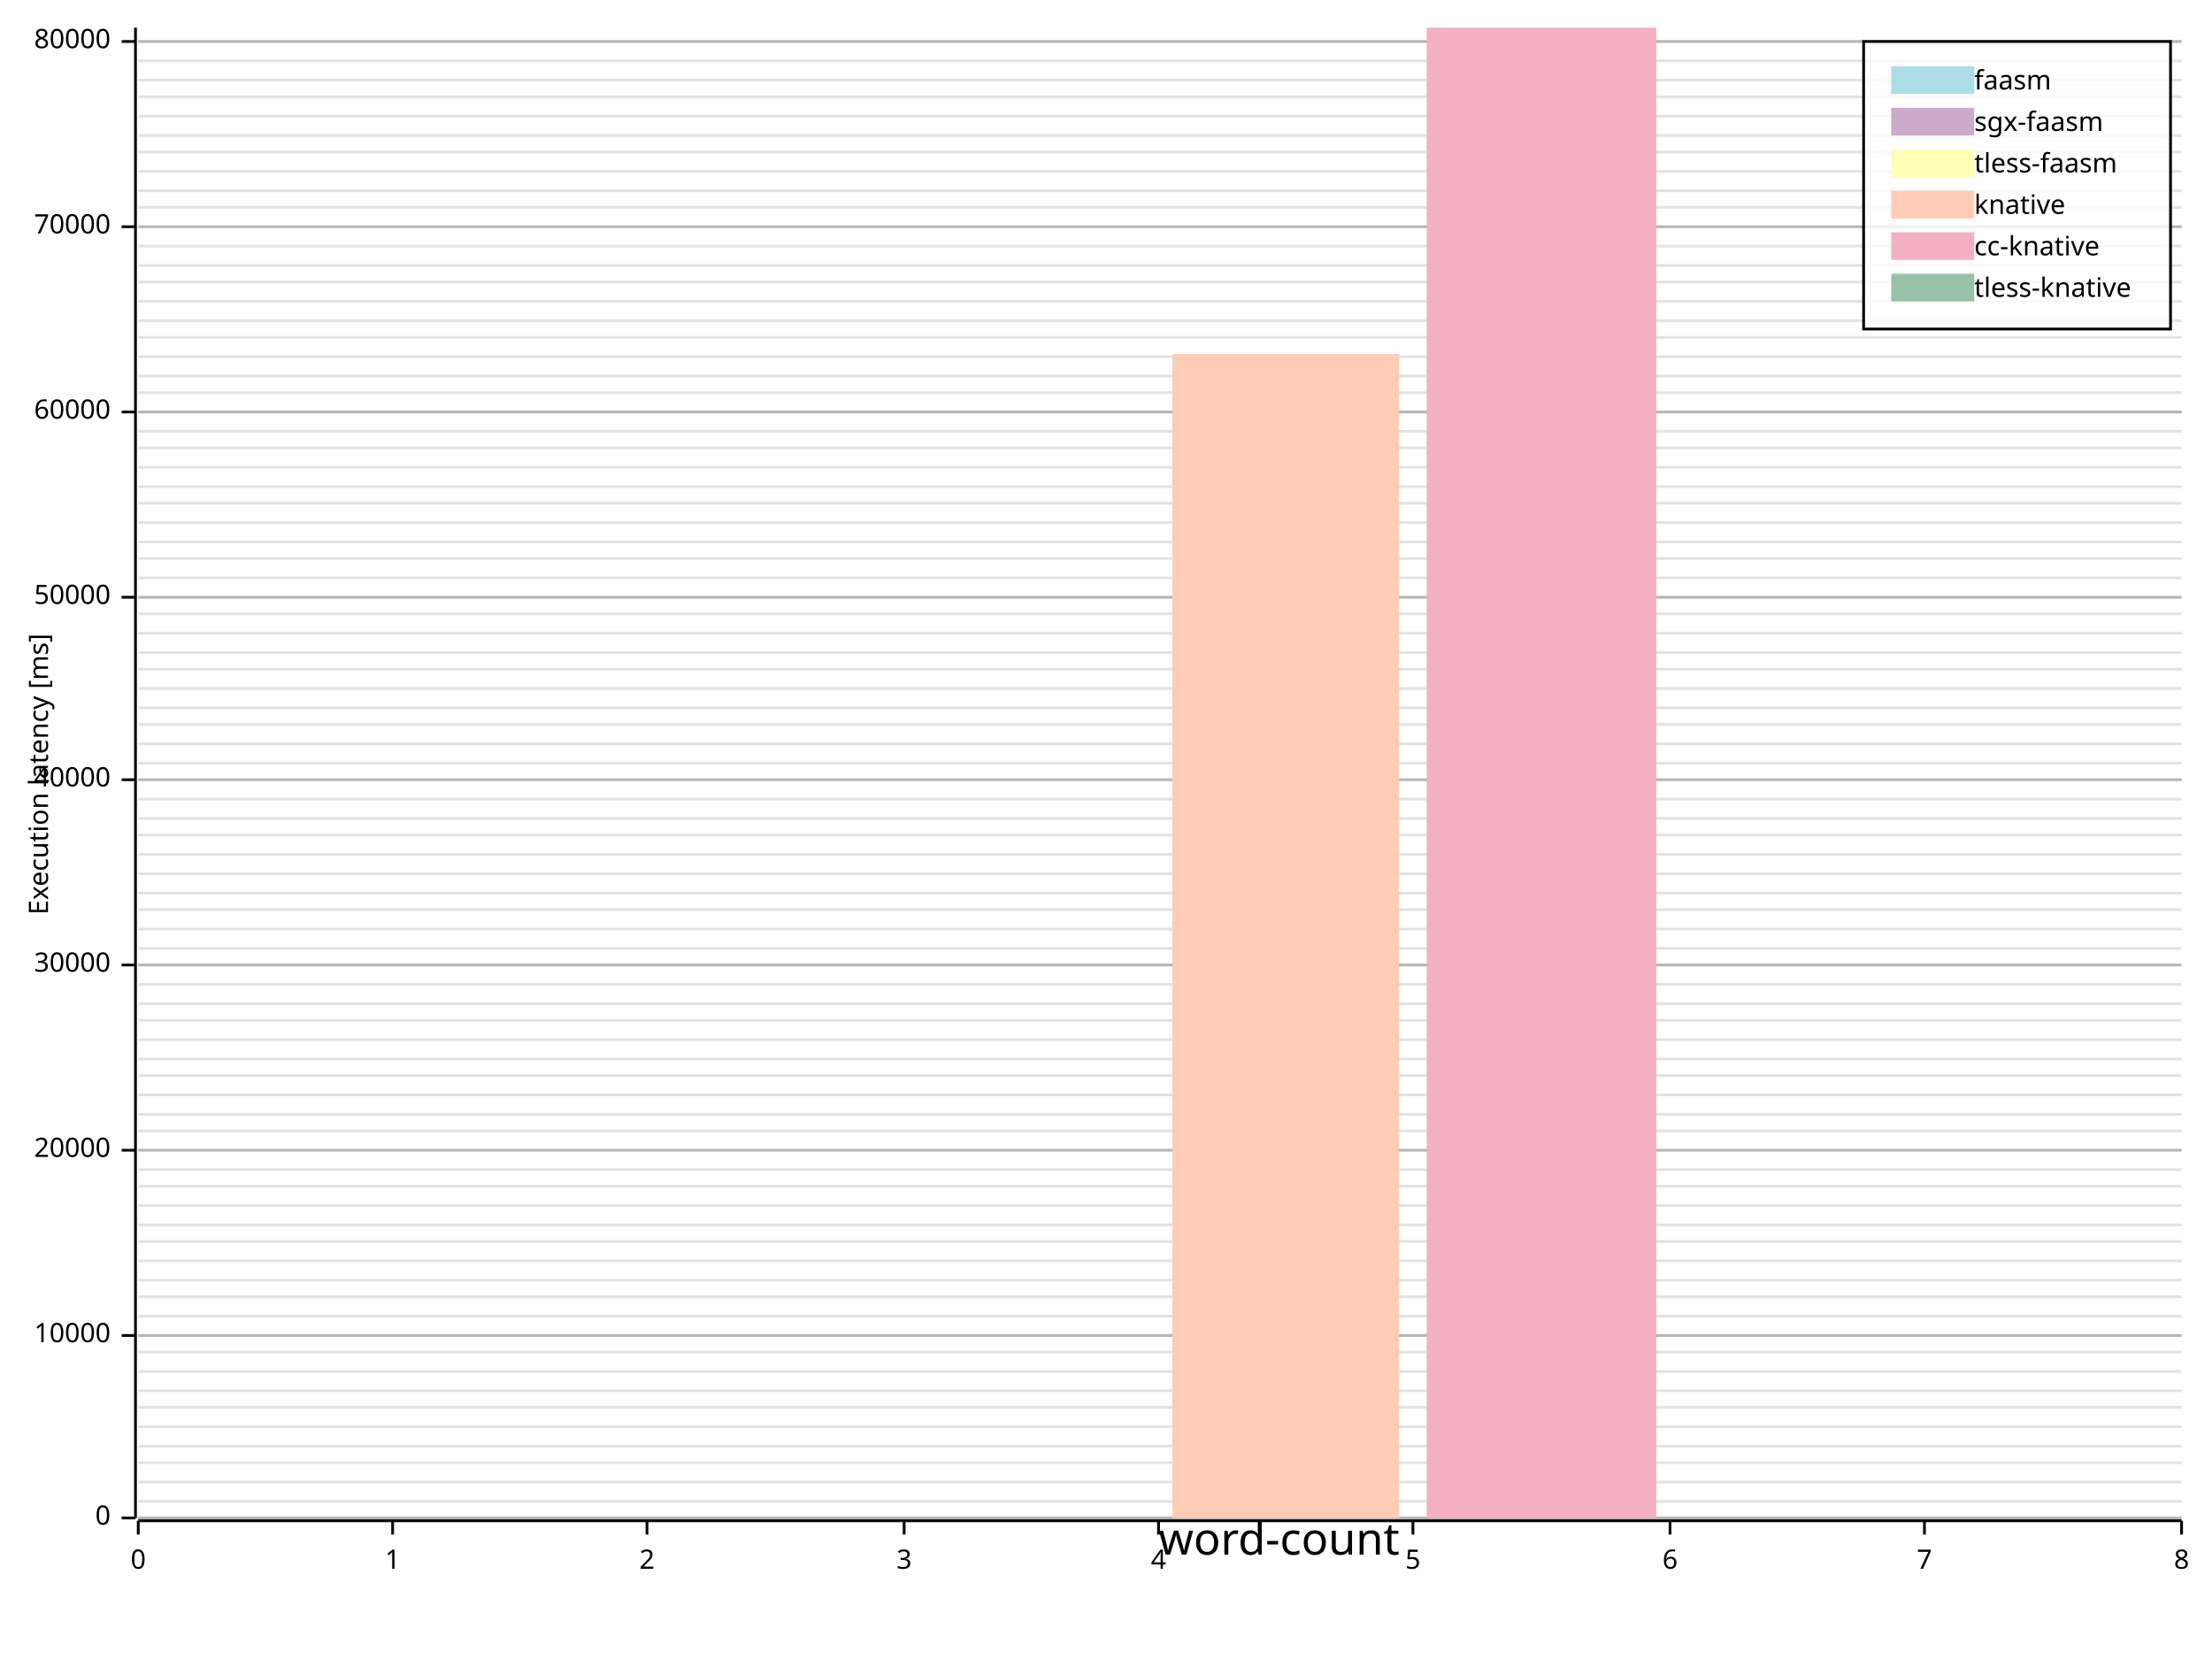
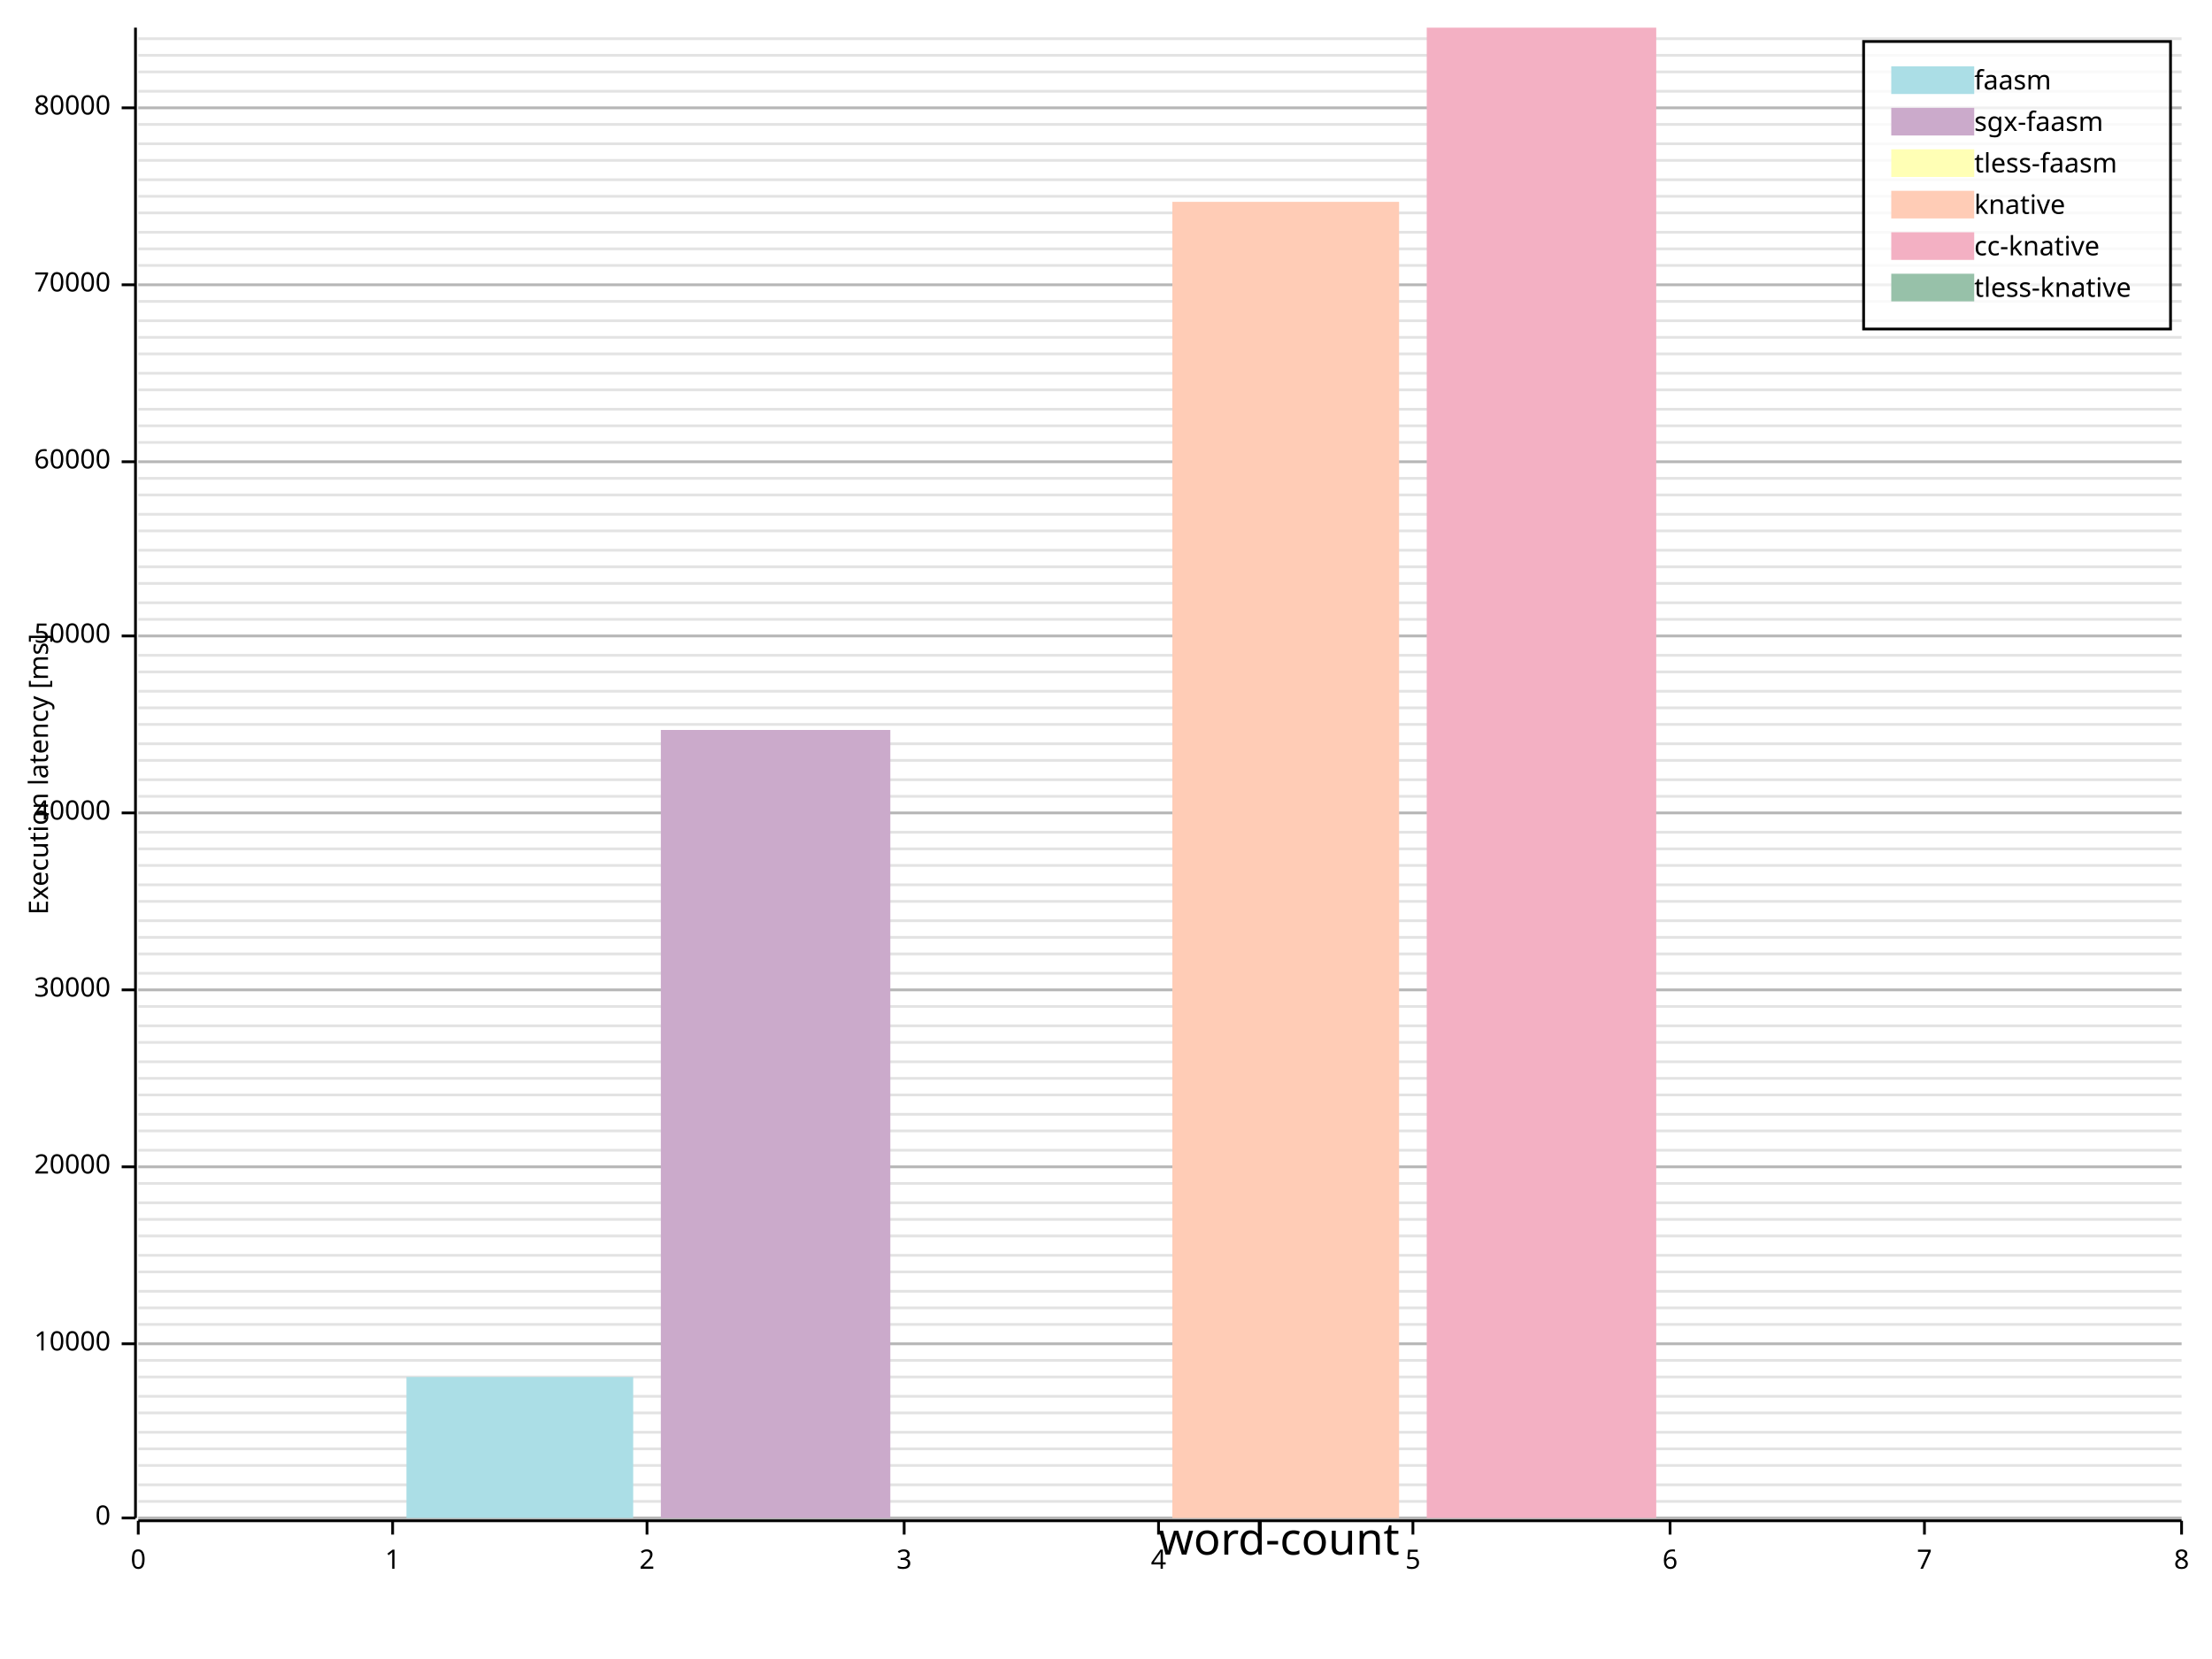
<svg xmlns="http://www.w3.org/2000/svg" width="800" height="600" viewBox="0 0 800 600">
  <rect x="0" y="0" width="800" height="600" opacity="1" fill="#FFFFFF" stroke="none" />
  <line opacity="0.5" stroke="#C8C8C8" stroke-width="1" x1="50" y1="549" x2="789" y2="549" />
  <line opacity="0.5" stroke="#C8C8C8" stroke-width="1" x1="50" y1="543" x2="789" y2="543" />
-   <line opacity="0.5" stroke="#C8C8C8" stroke-width="1" x1="50" y1="536" x2="789" y2="536" />
-   <line opacity="0.5" stroke="#C8C8C8" stroke-width="1" x1="50" y1="529" x2="789" y2="529" />
-   <line opacity="0.5" stroke="#C8C8C8" stroke-width="1" x1="50" y1="523" x2="789" y2="523" />
-   <line opacity="0.5" stroke="#C8C8C8" stroke-width="1" x1="50" y1="516" x2="789" y2="516" />
-   <line opacity="0.5" stroke="#C8C8C8" stroke-width="1" x1="50" y1="509" x2="789" y2="509" />
-   <line opacity="0.5" stroke="#C8C8C8" stroke-width="1" x1="50" y1="503" x2="789" y2="503" />
-   <line opacity="0.5" stroke="#C8C8C8" stroke-width="1" x1="50" y1="496" x2="789" y2="496" />
-   <line opacity="0.5" stroke="#C8C8C8" stroke-width="1" x1="50" y1="489" x2="789" y2="489" />
-   <line opacity="0.5" stroke="#C8C8C8" stroke-width="1" x1="50" y1="483" x2="789" y2="483" />
-   <line opacity="0.5" stroke="#C8C8C8" stroke-width="1" x1="50" y1="476" x2="789" y2="476" />
-   <line opacity="0.5" stroke="#C8C8C8" stroke-width="1" x1="50" y1="469" x2="789" y2="469" />
-   <line opacity="0.5" stroke="#C8C8C8" stroke-width="1" x1="50" y1="463" x2="789" y2="463" />
-   <line opacity="0.5" stroke="#C8C8C8" stroke-width="1" x1="50" y1="456" x2="789" y2="456" />
-   <line opacity="0.5" stroke="#C8C8C8" stroke-width="1" x1="50" y1="449" x2="789" y2="449" />
-   <line opacity="0.5" stroke="#C8C8C8" stroke-width="1" x1="50" y1="443" x2="789" y2="443" />
-   <line opacity="0.5" stroke="#C8C8C8" stroke-width="1" x1="50" y1="436" x2="789" y2="436" />
-   <line opacity="0.5" stroke="#C8C8C8" stroke-width="1" x1="50" y1="429" x2="789" y2="429" />
-   <line opacity="0.5" stroke="#C8C8C8" stroke-width="1" x1="50" y1="423" x2="789" y2="423" />
+   <line opacity="0.5" stroke="#C8C8C8" stroke-width="1" x1="50" y1="537" x2="789" y2="537" />
+   <line opacity="0.5" stroke="#C8C8C8" stroke-width="1" x1="50" y1="530" x2="789" y2="530" />
+   <line opacity="0.5" stroke="#C8C8C8" stroke-width="1" x1="50" y1="524" x2="789" y2="524" />
+   <line opacity="0.5" stroke="#C8C8C8" stroke-width="1" x1="50" y1="518" x2="789" y2="518" />
+   <line opacity="0.5" stroke="#C8C8C8" stroke-width="1" x1="50" y1="511" x2="789" y2="511" />
+   <line opacity="0.5" stroke="#C8C8C8" stroke-width="1" x1="50" y1="505" x2="789" y2="505" />
+   <line opacity="0.5" stroke="#C8C8C8" stroke-width="1" x1="50" y1="498" x2="789" y2="498" />
+   <line opacity="0.5" stroke="#C8C8C8" stroke-width="1" x1="50" y1="492" x2="789" y2="492" />
+   <line opacity="0.5" stroke="#C8C8C8" stroke-width="1" x1="50" y1="486" x2="789" y2="486" />
+   <line opacity="0.5" stroke="#C8C8C8" stroke-width="1" x1="50" y1="479" x2="789" y2="479" />
+   <line opacity="0.5" stroke="#C8C8C8" stroke-width="1" x1="50" y1="473" x2="789" y2="473" />
+   <line opacity="0.5" stroke="#C8C8C8" stroke-width="1" x1="50" y1="467" x2="789" y2="467" />
+   <line opacity="0.5" stroke="#C8C8C8" stroke-width="1" x1="50" y1="460" x2="789" y2="460" />
+   <line opacity="0.5" stroke="#C8C8C8" stroke-width="1" x1="50" y1="454" x2="789" y2="454" />
+   <line opacity="0.5" stroke="#C8C8C8" stroke-width="1" x1="50" y1="447" x2="789" y2="447" />
+   <line opacity="0.5" stroke="#C8C8C8" stroke-width="1" x1="50" y1="441" x2="789" y2="441" />
+   <line opacity="0.5" stroke="#C8C8C8" stroke-width="1" x1="50" y1="435" x2="789" y2="435" />
+   <line opacity="0.5" stroke="#C8C8C8" stroke-width="1" x1="50" y1="428" x2="789" y2="428" />
+   <line opacity="0.5" stroke="#C8C8C8" stroke-width="1" x1="50" y1="422" x2="789" y2="422" />
  <line opacity="0.5" stroke="#C8C8C8" stroke-width="1" x1="50" y1="416" x2="789" y2="416" />
  <line opacity="0.5" stroke="#C8C8C8" stroke-width="1" x1="50" y1="409" x2="789" y2="409" />
  <line opacity="0.5" stroke="#C8C8C8" stroke-width="1" x1="50" y1="403" x2="789" y2="403" />
  <line opacity="0.5" stroke="#C8C8C8" stroke-width="1" x1="50" y1="396" x2="789" y2="396" />
-   <line opacity="0.5" stroke="#C8C8C8" stroke-width="1" x1="50" y1="389" x2="789" y2="389" />
-   <line opacity="0.5" stroke="#C8C8C8" stroke-width="1" x1="50" y1="383" x2="789" y2="383" />
-   <line opacity="0.5" stroke="#C8C8C8" stroke-width="1" x1="50" y1="376" x2="789" y2="376" />
-   <line opacity="0.5" stroke="#C8C8C8" stroke-width="1" x1="50" y1="369" x2="789" y2="369" />
-   <line opacity="0.5" stroke="#C8C8C8" stroke-width="1" x1="50" y1="363" x2="789" y2="363" />
-   <line opacity="0.5" stroke="#C8C8C8" stroke-width="1" x1="50" y1="356" x2="789" y2="356" />
-   <line opacity="0.5" stroke="#C8C8C8" stroke-width="1" x1="50" y1="349" x2="789" y2="349" />
-   <line opacity="0.5" stroke="#C8C8C8" stroke-width="1" x1="50" y1="343" x2="789" y2="343" />
-   <line opacity="0.5" stroke="#C8C8C8" stroke-width="1" x1="50" y1="336" x2="789" y2="336" />
-   <line opacity="0.5" stroke="#C8C8C8" stroke-width="1" x1="50" y1="329" x2="789" y2="329" />
-   <line opacity="0.5" stroke="#C8C8C8" stroke-width="1" x1="50" y1="323" x2="789" y2="323" />
-   <line opacity="0.5" stroke="#C8C8C8" stroke-width="1" x1="50" y1="316" x2="789" y2="316" />
-   <line opacity="0.5" stroke="#C8C8C8" stroke-width="1" x1="50" y1="309" x2="789" y2="309" />
-   <line opacity="0.5" stroke="#C8C8C8" stroke-width="1" x1="50" y1="302" x2="789" y2="302" />
-   <line opacity="0.5" stroke="#C8C8C8" stroke-width="1" x1="50" y1="296" x2="789" y2="296" />
-   <line opacity="0.5" stroke="#C8C8C8" stroke-width="1" x1="50" y1="289" x2="789" y2="289" />
+   <line opacity="0.5" stroke="#C8C8C8" stroke-width="1" x1="50" y1="390" x2="789" y2="390" />
+   <line opacity="0.5" stroke="#C8C8C8" stroke-width="1" x1="50" y1="384" x2="789" y2="384" />
+   <line opacity="0.5" stroke="#C8C8C8" stroke-width="1" x1="50" y1="377" x2="789" y2="377" />
+   <line opacity="0.5" stroke="#C8C8C8" stroke-width="1" x1="50" y1="371" x2="789" y2="371" />
+   <line opacity="0.5" stroke="#C8C8C8" stroke-width="1" x1="50" y1="364" x2="789" y2="364" />
+   <line opacity="0.5" stroke="#C8C8C8" stroke-width="1" x1="50" y1="358" x2="789" y2="358" />
+   <line opacity="0.5" stroke="#C8C8C8" stroke-width="1" x1="50" y1="352" x2="789" y2="352" />
+   <line opacity="0.5" stroke="#C8C8C8" stroke-width="1" x1="50" y1="345" x2="789" y2="345" />
+   <line opacity="0.5" stroke="#C8C8C8" stroke-width="1" x1="50" y1="339" x2="789" y2="339" />
+   <line opacity="0.5" stroke="#C8C8C8" stroke-width="1" x1="50" y1="333" x2="789" y2="333" />
+   <line opacity="0.5" stroke="#C8C8C8" stroke-width="1" x1="50" y1="326" x2="789" y2="326" />
+   <line opacity="0.5" stroke="#C8C8C8" stroke-width="1" x1="50" y1="320" x2="789" y2="320" />
+   <line opacity="0.5" stroke="#C8C8C8" stroke-width="1" x1="50" y1="313" x2="789" y2="313" />
+   <line opacity="0.5" stroke="#C8C8C8" stroke-width="1" x1="50" y1="307" x2="789" y2="307" />
+   <line opacity="0.5" stroke="#C8C8C8" stroke-width="1" x1="50" y1="301" x2="789" y2="301" />
+   <line opacity="0.5" stroke="#C8C8C8" stroke-width="1" x1="50" y1="294" x2="789" y2="294" />
+   <line opacity="0.5" stroke="#C8C8C8" stroke-width="1" x1="50" y1="288" x2="789" y2="288" />
  <line opacity="0.5" stroke="#C8C8C8" stroke-width="1" x1="50" y1="282" x2="789" y2="282" />
-   <line opacity="0.5" stroke="#C8C8C8" stroke-width="1" x1="50" y1="276" x2="789" y2="276" />
+   <line opacity="0.5" stroke="#C8C8C8" stroke-width="1" x1="50" y1="275" x2="789" y2="275" />
  <line opacity="0.5" stroke="#C8C8C8" stroke-width="1" x1="50" y1="269" x2="789" y2="269" />
  <line opacity="0.5" stroke="#C8C8C8" stroke-width="1" x1="50" y1="262" x2="789" y2="262" />
  <line opacity="0.5" stroke="#C8C8C8" stroke-width="1" x1="50" y1="256" x2="789" y2="256" />
-   <line opacity="0.5" stroke="#C8C8C8" stroke-width="1" x1="50" y1="249" x2="789" y2="249" />
-   <line opacity="0.5" stroke="#C8C8C8" stroke-width="1" x1="50" y1="242" x2="789" y2="242" />
-   <line opacity="0.5" stroke="#C8C8C8" stroke-width="1" x1="50" y1="236" x2="789" y2="236" />
-   <line opacity="0.5" stroke="#C8C8C8" stroke-width="1" x1="50" y1="229" x2="789" y2="229" />
-   <line opacity="0.5" stroke="#C8C8C8" stroke-width="1" x1="50" y1="222" x2="789" y2="222" />
-   <line opacity="0.5" stroke="#C8C8C8" stroke-width="1" x1="50" y1="216" x2="789" y2="216" />
-   <line opacity="0.5" stroke="#C8C8C8" stroke-width="1" x1="50" y1="209" x2="789" y2="209" />
-   <line opacity="0.5" stroke="#C8C8C8" stroke-width="1" x1="50" y1="202" x2="789" y2="202" />
-   <line opacity="0.5" stroke="#C8C8C8" stroke-width="1" x1="50" y1="196" x2="789" y2="196" />
-   <line opacity="0.5" stroke="#C8C8C8" stroke-width="1" x1="50" y1="189" x2="789" y2="189" />
-   <line opacity="0.5" stroke="#C8C8C8" stroke-width="1" x1="50" y1="182" x2="789" y2="182" />
-   <line opacity="0.5" stroke="#C8C8C8" stroke-width="1" x1="50" y1="176" x2="789" y2="176" />
-   <line opacity="0.5" stroke="#C8C8C8" stroke-width="1" x1="50" y1="169" x2="789" y2="169" />
-   <line opacity="0.5" stroke="#C8C8C8" stroke-width="1" x1="50" y1="162" x2="789" y2="162" />
-   <line opacity="0.5" stroke="#C8C8C8" stroke-width="1" x1="50" y1="156" x2="789" y2="156" />
-   <line opacity="0.5" stroke="#C8C8C8" stroke-width="1" x1="50" y1="149" x2="789" y2="149" />
-   <line opacity="0.5" stroke="#C8C8C8" stroke-width="1" x1="50" y1="142" x2="789" y2="142" />
-   <line opacity="0.5" stroke="#C8C8C8" stroke-width="1" x1="50" y1="136" x2="789" y2="136" />
-   <line opacity="0.5" stroke="#C8C8C8" stroke-width="1" x1="50" y1="129" x2="789" y2="129" />
+   <line opacity="0.5" stroke="#C8C8C8" stroke-width="1" x1="50" y1="250" x2="789" y2="250" />
+   <line opacity="0.5" stroke="#C8C8C8" stroke-width="1" x1="50" y1="243" x2="789" y2="243" />
+   <line opacity="0.5" stroke="#C8C8C8" stroke-width="1" x1="50" y1="237" x2="789" y2="237" />
+   <line opacity="0.5" stroke="#C8C8C8" stroke-width="1" x1="50" y1="230" x2="789" y2="230" />
+   <line opacity="0.5" stroke="#C8C8C8" stroke-width="1" x1="50" y1="224" x2="789" y2="224" />
+   <line opacity="0.5" stroke="#C8C8C8" stroke-width="1" x1="50" y1="218" x2="789" y2="218" />
+   <line opacity="0.5" stroke="#C8C8C8" stroke-width="1" x1="50" y1="211" x2="789" y2="211" />
+   <line opacity="0.5" stroke="#C8C8C8" stroke-width="1" x1="50" y1="205" x2="789" y2="205" />
+   <line opacity="0.5" stroke="#C8C8C8" stroke-width="1" x1="50" y1="199" x2="789" y2="199" />
+   <line opacity="0.5" stroke="#C8C8C8" stroke-width="1" x1="50" y1="192" x2="789" y2="192" />
+   <line opacity="0.5" stroke="#C8C8C8" stroke-width="1" x1="50" y1="186" x2="789" y2="186" />
+   <line opacity="0.5" stroke="#C8C8C8" stroke-width="1" x1="50" y1="179" x2="789" y2="179" />
+   <line opacity="0.5" stroke="#C8C8C8" stroke-width="1" x1="50" y1="173" x2="789" y2="173" />
+   <line opacity="0.5" stroke="#C8C8C8" stroke-width="1" x1="50" y1="167" x2="789" y2="167" />
+   <line opacity="0.5" stroke="#C8C8C8" stroke-width="1" x1="50" y1="160" x2="789" y2="160" />
+   <line opacity="0.5" stroke="#C8C8C8" stroke-width="1" x1="50" y1="154" x2="789" y2="154" />
+   <line opacity="0.5" stroke="#C8C8C8" stroke-width="1" x1="50" y1="148" x2="789" y2="148" />
+   <line opacity="0.5" stroke="#C8C8C8" stroke-width="1" x1="50" y1="141" x2="789" y2="141" />
+   <line opacity="0.5" stroke="#C8C8C8" stroke-width="1" x1="50" y1="135" x2="789" y2="135" />
+   <line opacity="0.5" stroke="#C8C8C8" stroke-width="1" x1="50" y1="128" x2="789" y2="128" />
  <line opacity="0.5" stroke="#C8C8C8" stroke-width="1" x1="50" y1="122" x2="789" y2="122" />
  <line opacity="0.5" stroke="#C8C8C8" stroke-width="1" x1="50" y1="116" x2="789" y2="116" />
  <line opacity="0.5" stroke="#C8C8C8" stroke-width="1" x1="50" y1="109" x2="789" y2="109" />
-   <line opacity="0.5" stroke="#C8C8C8" stroke-width="1" x1="50" y1="102" x2="789" y2="102" />
+   <line opacity="0.5" stroke="#C8C8C8" stroke-width="1" x1="50" y1="103" x2="789" y2="103" />
  <line opacity="0.5" stroke="#C8C8C8" stroke-width="1" x1="50" y1="96" x2="789" y2="96" />
-   <line opacity="0.5" stroke="#C8C8C8" stroke-width="1" x1="50" y1="89" x2="789" y2="89" />
-   <line opacity="0.5" stroke="#C8C8C8" stroke-width="1" x1="50" y1="82" x2="789" y2="82" />
-   <line opacity="0.5" stroke="#C8C8C8" stroke-width="1" x1="50" y1="75" x2="789" y2="75" />
-   <line opacity="0.5" stroke="#C8C8C8" stroke-width="1" x1="50" y1="69" x2="789" y2="69" />
-   <line opacity="0.5" stroke="#C8C8C8" stroke-width="1" x1="50" y1="62" x2="789" y2="62" />
-   <line opacity="0.5" stroke="#C8C8C8" stroke-width="1" x1="50" y1="55" x2="789" y2="55" />
-   <line opacity="0.5" stroke="#C8C8C8" stroke-width="1" x1="50" y1="49" x2="789" y2="49" />
-   <line opacity="0.5" stroke="#C8C8C8" stroke-width="1" x1="50" y1="42" x2="789" y2="42" />
-   <line opacity="0.5" stroke="#C8C8C8" stroke-width="1" x1="50" y1="35" x2="789" y2="35" />
-   <line opacity="0.5" stroke="#C8C8C8" stroke-width="1" x1="50" y1="29" x2="789" y2="29" />
-   <line opacity="0.5" stroke="#C8C8C8" stroke-width="1" x1="50" y1="22" x2="789" y2="22" />
-   <line opacity="0.5" stroke="#C8C8C8" stroke-width="1" x1="50" y1="15" x2="789" y2="15" />
+   <line opacity="0.5" stroke="#C8C8C8" stroke-width="1" x1="50" y1="90" x2="789" y2="90" />
+   <line opacity="0.5" stroke="#C8C8C8" stroke-width="1" x1="50" y1="84" x2="789" y2="84" />
+   <line opacity="0.5" stroke="#C8C8C8" stroke-width="1" x1="50" y1="77" x2="789" y2="77" />
+   <line opacity="0.5" stroke="#C8C8C8" stroke-width="1" x1="50" y1="71" x2="789" y2="71" />
+   <line opacity="0.5" stroke="#C8C8C8" stroke-width="1" x1="50" y1="65" x2="789" y2="65" />
+   <line opacity="0.5" stroke="#C8C8C8" stroke-width="1" x1="50" y1="58" x2="789" y2="58" />
+   <line opacity="0.5" stroke="#C8C8C8" stroke-width="1" x1="50" y1="52" x2="789" y2="52" />
+   <line opacity="0.5" stroke="#C8C8C8" stroke-width="1" x1="50" y1="45" x2="789" y2="45" />
+   <line opacity="0.5" stroke="#C8C8C8" stroke-width="1" x1="50" y1="39" x2="789" y2="39" />
+   <line opacity="0.5" stroke="#C8C8C8" stroke-width="1" x1="50" y1="33" x2="789" y2="33" />
+   <line opacity="0.5" stroke="#C8C8C8" stroke-width="1" x1="50" y1="26" x2="789" y2="26" />
+   <line opacity="0.5" stroke="#C8C8C8" stroke-width="1" x1="50" y1="20" x2="789" y2="20" />
+   <line opacity="0.5" stroke="#C8C8C8" stroke-width="1" x1="50" y1="14" x2="789" y2="14" />
  <text x="10" y="280" dy="0.76em" text-anchor="middle" font-family="sans-serif" font-size="9.677" opacity="1" fill="#000000" transform="rotate(270, 10, 280)">
Execution latency [ms]
</text>
  <text x="420" y="590" dy="-0.5ex" text-anchor="middle" font-family="sans-serif" font-size="9.677" opacity="1" fill="#000000">

</text>
  <line opacity="0.2" stroke="#000000" stroke-width="1" x1="50" y1="549" x2="789" y2="549" />
-   <line opacity="0.2" stroke="#000000" stroke-width="1" x1="50" y1="483" x2="789" y2="483" />
-   <line opacity="0.2" stroke="#000000" stroke-width="1" x1="50" y1="416" x2="789" y2="416" />
-   <line opacity="0.2" stroke="#000000" stroke-width="1" x1="50" y1="349" x2="789" y2="349" />
-   <line opacity="0.2" stroke="#000000" stroke-width="1" x1="50" y1="282" x2="789" y2="282" />
-   <line opacity="0.2" stroke="#000000" stroke-width="1" x1="50" y1="216" x2="789" y2="216" />
-   <line opacity="0.2" stroke="#000000" stroke-width="1" x1="50" y1="149" x2="789" y2="149" />
-   <line opacity="0.2" stroke="#000000" stroke-width="1" x1="50" y1="82" x2="789" y2="82" />
-   <line opacity="0.2" stroke="#000000" stroke-width="1" x1="50" y1="15" x2="789" y2="15" />
+   <line opacity="0.2" stroke="#000000" stroke-width="1" x1="50" y1="486" x2="789" y2="486" />
+   <line opacity="0.2" stroke="#000000" stroke-width="1" x1="50" y1="422" x2="789" y2="422" />
+   <line opacity="0.2" stroke="#000000" stroke-width="1" x1="50" y1="358" x2="789" y2="358" />
+   <line opacity="0.2" stroke="#000000" stroke-width="1" x1="50" y1="294" x2="789" y2="294" />
+   <line opacity="0.2" stroke="#000000" stroke-width="1" x1="50" y1="230" x2="789" y2="230" />
+   <line opacity="0.2" stroke="#000000" stroke-width="1" x1="50" y1="167" x2="789" y2="167" />
+   <line opacity="0.2" stroke="#000000" stroke-width="1" x1="50" y1="103" x2="789" y2="103" />
+   <line opacity="0.2" stroke="#000000" stroke-width="1" x1="50" y1="39" x2="789" y2="39" />
  <polyline fill="none" opacity="1" stroke="#000000" stroke-width="1" points="49,10 49,549 " />
  <text x="40" y="549" dy="0.5ex" text-anchor="end" font-family="sans-serif" font-size="9.677" opacity="1" fill="#000000">
0
</text>
  <polyline fill="none" opacity="1" stroke="#000000" stroke-width="1" points="44,549 49,549 " />
-   <text x="40" y="483" dy="0.5ex" text-anchor="end" font-family="sans-serif" font-size="9.677" opacity="1" fill="#000000">
+   <text x="40" y="486" dy="0.5ex" text-anchor="end" font-family="sans-serif" font-size="9.677" opacity="1" fill="#000000">
10000
</text>
-   <polyline fill="none" opacity="1" stroke="#000000" stroke-width="1" points="44,483 49,483 " />
-   <text x="40" y="416" dy="0.5ex" text-anchor="end" font-family="sans-serif" font-size="9.677" opacity="1" fill="#000000">
+   <polyline fill="none" opacity="1" stroke="#000000" stroke-width="1" points="44,486 49,486 " />
+   <text x="40" y="422" dy="0.5ex" text-anchor="end" font-family="sans-serif" font-size="9.677" opacity="1" fill="#000000">
20000
</text>
-   <polyline fill="none" opacity="1" stroke="#000000" stroke-width="1" points="44,416 49,416 " />
-   <text x="40" y="349" dy="0.5ex" text-anchor="end" font-family="sans-serif" font-size="9.677" opacity="1" fill="#000000">
+   <polyline fill="none" opacity="1" stroke="#000000" stroke-width="1" points="44,422 49,422 " />
+   <text x="40" y="358" dy="0.5ex" text-anchor="end" font-family="sans-serif" font-size="9.677" opacity="1" fill="#000000">
30000
</text>
-   <polyline fill="none" opacity="1" stroke="#000000" stroke-width="1" points="44,349 49,349 " />
-   <text x="40" y="282" dy="0.5ex" text-anchor="end" font-family="sans-serif" font-size="9.677" opacity="1" fill="#000000">
+   <polyline fill="none" opacity="1" stroke="#000000" stroke-width="1" points="44,358 49,358 " />
+   <text x="40" y="294" dy="0.5ex" text-anchor="end" font-family="sans-serif" font-size="9.677" opacity="1" fill="#000000">
40000
</text>
-   <polyline fill="none" opacity="1" stroke="#000000" stroke-width="1" points="44,282 49,282 " />
-   <text x="40" y="216" dy="0.5ex" text-anchor="end" font-family="sans-serif" font-size="9.677" opacity="1" fill="#000000">
+   <polyline fill="none" opacity="1" stroke="#000000" stroke-width="1" points="44,294 49,294 " />
+   <text x="40" y="230" dy="0.5ex" text-anchor="end" font-family="sans-serif" font-size="9.677" opacity="1" fill="#000000">
50000
</text>
-   <polyline fill="none" opacity="1" stroke="#000000" stroke-width="1" points="44,216 49,216 " />
-   <text x="40" y="149" dy="0.5ex" text-anchor="end" font-family="sans-serif" font-size="9.677" opacity="1" fill="#000000">
+   <polyline fill="none" opacity="1" stroke="#000000" stroke-width="1" points="44,230 49,230 " />
+   <text x="40" y="167" dy="0.5ex" text-anchor="end" font-family="sans-serif" font-size="9.677" opacity="1" fill="#000000">
60000
</text>
-   <polyline fill="none" opacity="1" stroke="#000000" stroke-width="1" points="44,149 49,149 " />
-   <text x="40" y="82" dy="0.5ex" text-anchor="end" font-family="sans-serif" font-size="9.677" opacity="1" fill="#000000">
+   <polyline fill="none" opacity="1" stroke="#000000" stroke-width="1" points="44,167 49,167 " />
+   <text x="40" y="103" dy="0.5ex" text-anchor="end" font-family="sans-serif" font-size="9.677" opacity="1" fill="#000000">
70000
</text>
-   <polyline fill="none" opacity="1" stroke="#000000" stroke-width="1" points="44,82 49,82 " />
-   <text x="40" y="15" dy="0.5ex" text-anchor="end" font-family="sans-serif" font-size="9.677" opacity="1" fill="#000000">
+   <polyline fill="none" opacity="1" stroke="#000000" stroke-width="1" points="44,103 49,103 " />
+   <text x="40" y="39" dy="0.5ex" text-anchor="end" font-family="sans-serif" font-size="9.677" opacity="1" fill="#000000">
80000
</text>
-   <polyline fill="none" opacity="1" stroke="#000000" stroke-width="1" points="44,15 49,15 " />
+   <polyline fill="none" opacity="1" stroke="#000000" stroke-width="1" points="44,39 49,39 " />
  <polyline fill="none" opacity="1" stroke="#000000" stroke-width="1" points="50,550 789,550 " />
  <text x="50" y="560" dy="0.76em" text-anchor="middle" font-family="sans-serif" font-size="9.677" opacity="1" fill="#000000">
0
</text>
  <polyline fill="none" opacity="1" stroke="#000000" stroke-width="1" points="50,550 50,555 " />
  <text x="142" y="560" dy="0.76em" text-anchor="middle" font-family="sans-serif" font-size="9.677" opacity="1" fill="#000000">
1
</text>
  <polyline fill="none" opacity="1" stroke="#000000" stroke-width="1" points="142,550 142,555 " />
  <text x="234" y="560" dy="0.76em" text-anchor="middle" font-family="sans-serif" font-size="9.677" opacity="1" fill="#000000">
2
</text>
  <polyline fill="none" opacity="1" stroke="#000000" stroke-width="1" points="234,550 234,555 " />
  <text x="327" y="560" dy="0.76em" text-anchor="middle" font-family="sans-serif" font-size="9.677" opacity="1" fill="#000000">
3
</text>
  <polyline fill="none" opacity="1" stroke="#000000" stroke-width="1" points="327,550 327,555 " />
  <text x="419" y="560" dy="0.76em" text-anchor="middle" font-family="sans-serif" font-size="9.677" opacity="1" fill="#000000">
4
</text>
  <polyline fill="none" opacity="1" stroke="#000000" stroke-width="1" points="419,550 419,555 " />
  <text x="511" y="560" dy="0.76em" text-anchor="middle" font-family="sans-serif" font-size="9.677" opacity="1" fill="#000000">
5
</text>
  <polyline fill="none" opacity="1" stroke="#000000" stroke-width="1" points="511,550 511,555 " />
  <text x="604" y="560" dy="0.76em" text-anchor="middle" font-family="sans-serif" font-size="9.677" opacity="1" fill="#000000">
6
</text>
  <polyline fill="none" opacity="1" stroke="#000000" stroke-width="1" points="604,550 604,555 " />
  <text x="696" y="560" dy="0.76em" text-anchor="middle" font-family="sans-serif" font-size="9.677" opacity="1" fill="#000000">
7
</text>
  <polyline fill="none" opacity="1" stroke="#000000" stroke-width="1" points="696,550 696,555 " />
  <text x="789" y="560" dy="0.76em" text-anchor="middle" font-family="sans-serif" font-size="9.677" opacity="1" fill="#000000">
8
</text>
  <polyline fill="none" opacity="1" stroke="#000000" stroke-width="1" points="789,550 789,555 " />
-   <rect x="147" y="549" width="82" height="0" opacity="1" fill="#ABDEE6" stroke="none" />
-   <rect x="239" y="549" width="83" height="0" opacity="1" fill="#CBAACB" stroke="none" />
+   <rect x="147" y="498" width="82" height="51" opacity="1" fill="#ABDEE6" stroke="none" />
+   <rect x="239" y="264" width="83" height="285" opacity="1" fill="#CBAACB" stroke="none" />
  <rect x="332" y="549" width="82" height="0" opacity="1" fill="#FFFFB5" stroke="none" />
-   <rect x="424" y="128" width="82" height="421" opacity="1" fill="#FFCCB6" stroke="none" />
+   <rect x="424" y="73" width="82" height="476" opacity="1" fill="#FFCCB6" stroke="none" />
  <rect x="516" y="10" width="83" height="539" opacity="1" fill="#F3B0C3" stroke="none" />
  <rect x="609" y="549" width="82" height="0" opacity="1" fill="#97C1A9" stroke="none" />
  <text x="419" y="550" dy="0.76em" text-anchor="start" font-family="sans-serif" font-size="16.129" opacity="1" fill="#000000">
word-count
</text>
  <polyline fill="none" opacity="1" stroke="#ABDEE6" stroke-width="10" points="50,550 50,550 " />
  <polyline fill="none" opacity="1" stroke="#CBAACB" stroke-width="10" points="50,550 50,550 " />
  <polyline fill="none" opacity="1" stroke="#FFFFB5" stroke-width="10" points="50,550 50,550 " />
  <polyline fill="none" opacity="1" stroke="#FFCCB6" stroke-width="10" points="50,550 50,550 " />
  <polyline fill="none" opacity="1" stroke="#F3B0C3" stroke-width="10" points="50,550 50,550 " />
  <polyline fill="none" opacity="1" stroke="#97C1A9" stroke-width="10" points="50,550 50,550 " />
  <rect x="674" y="15" width="111" height="104" opacity="0.8" fill="#FFFFFF" stroke="none" />
  <rect x="674" y="15" width="111" height="104" opacity="1" fill="none" stroke="#000000" />
  <text x="714" y="25" dy="0.76em" text-anchor="start" font-family="sans-serif" font-size="9.677" opacity="1" fill="#000000">
faasm
</text>
  <text x="714" y="40" dy="0.76em" text-anchor="start" font-family="sans-serif" font-size="9.677" opacity="1" fill="#000000">
sgx-faasm
</text>
  <text x="714" y="55" dy="0.76em" text-anchor="start" font-family="sans-serif" font-size="9.677" opacity="1" fill="#000000">
tless-faasm
</text>
  <text x="714" y="70" dy="0.76em" text-anchor="start" font-family="sans-serif" font-size="9.677" opacity="1" fill="#000000">
knative
</text>
  <text x="714" y="85" dy="0.76em" text-anchor="start" font-family="sans-serif" font-size="9.677" opacity="1" fill="#000000">
cc-knative
</text>
  <text x="714" y="100" dy="0.76em" text-anchor="start" font-family="sans-serif" font-size="9.677" opacity="1" fill="#000000">
tless-knative
</text>
  <rect x="684" y="24" width="30" height="10" opacity="1" fill="#ABDEE6" stroke="none" />
  <rect x="684" y="39" width="30" height="10" opacity="1" fill="#CBAACB" stroke="none" />
  <rect x="684" y="54" width="30" height="10" opacity="1" fill="#FFFFB5" stroke="none" />
  <rect x="684" y="69" width="30" height="10" opacity="1" fill="#FFCCB6" stroke="none" />
  <rect x="684" y="84" width="30" height="10" opacity="1" fill="#F3B0C3" stroke="none" />
  <rect x="684" y="99" width="30" height="10" opacity="1" fill="#97C1A9" stroke="none" />
</svg>
